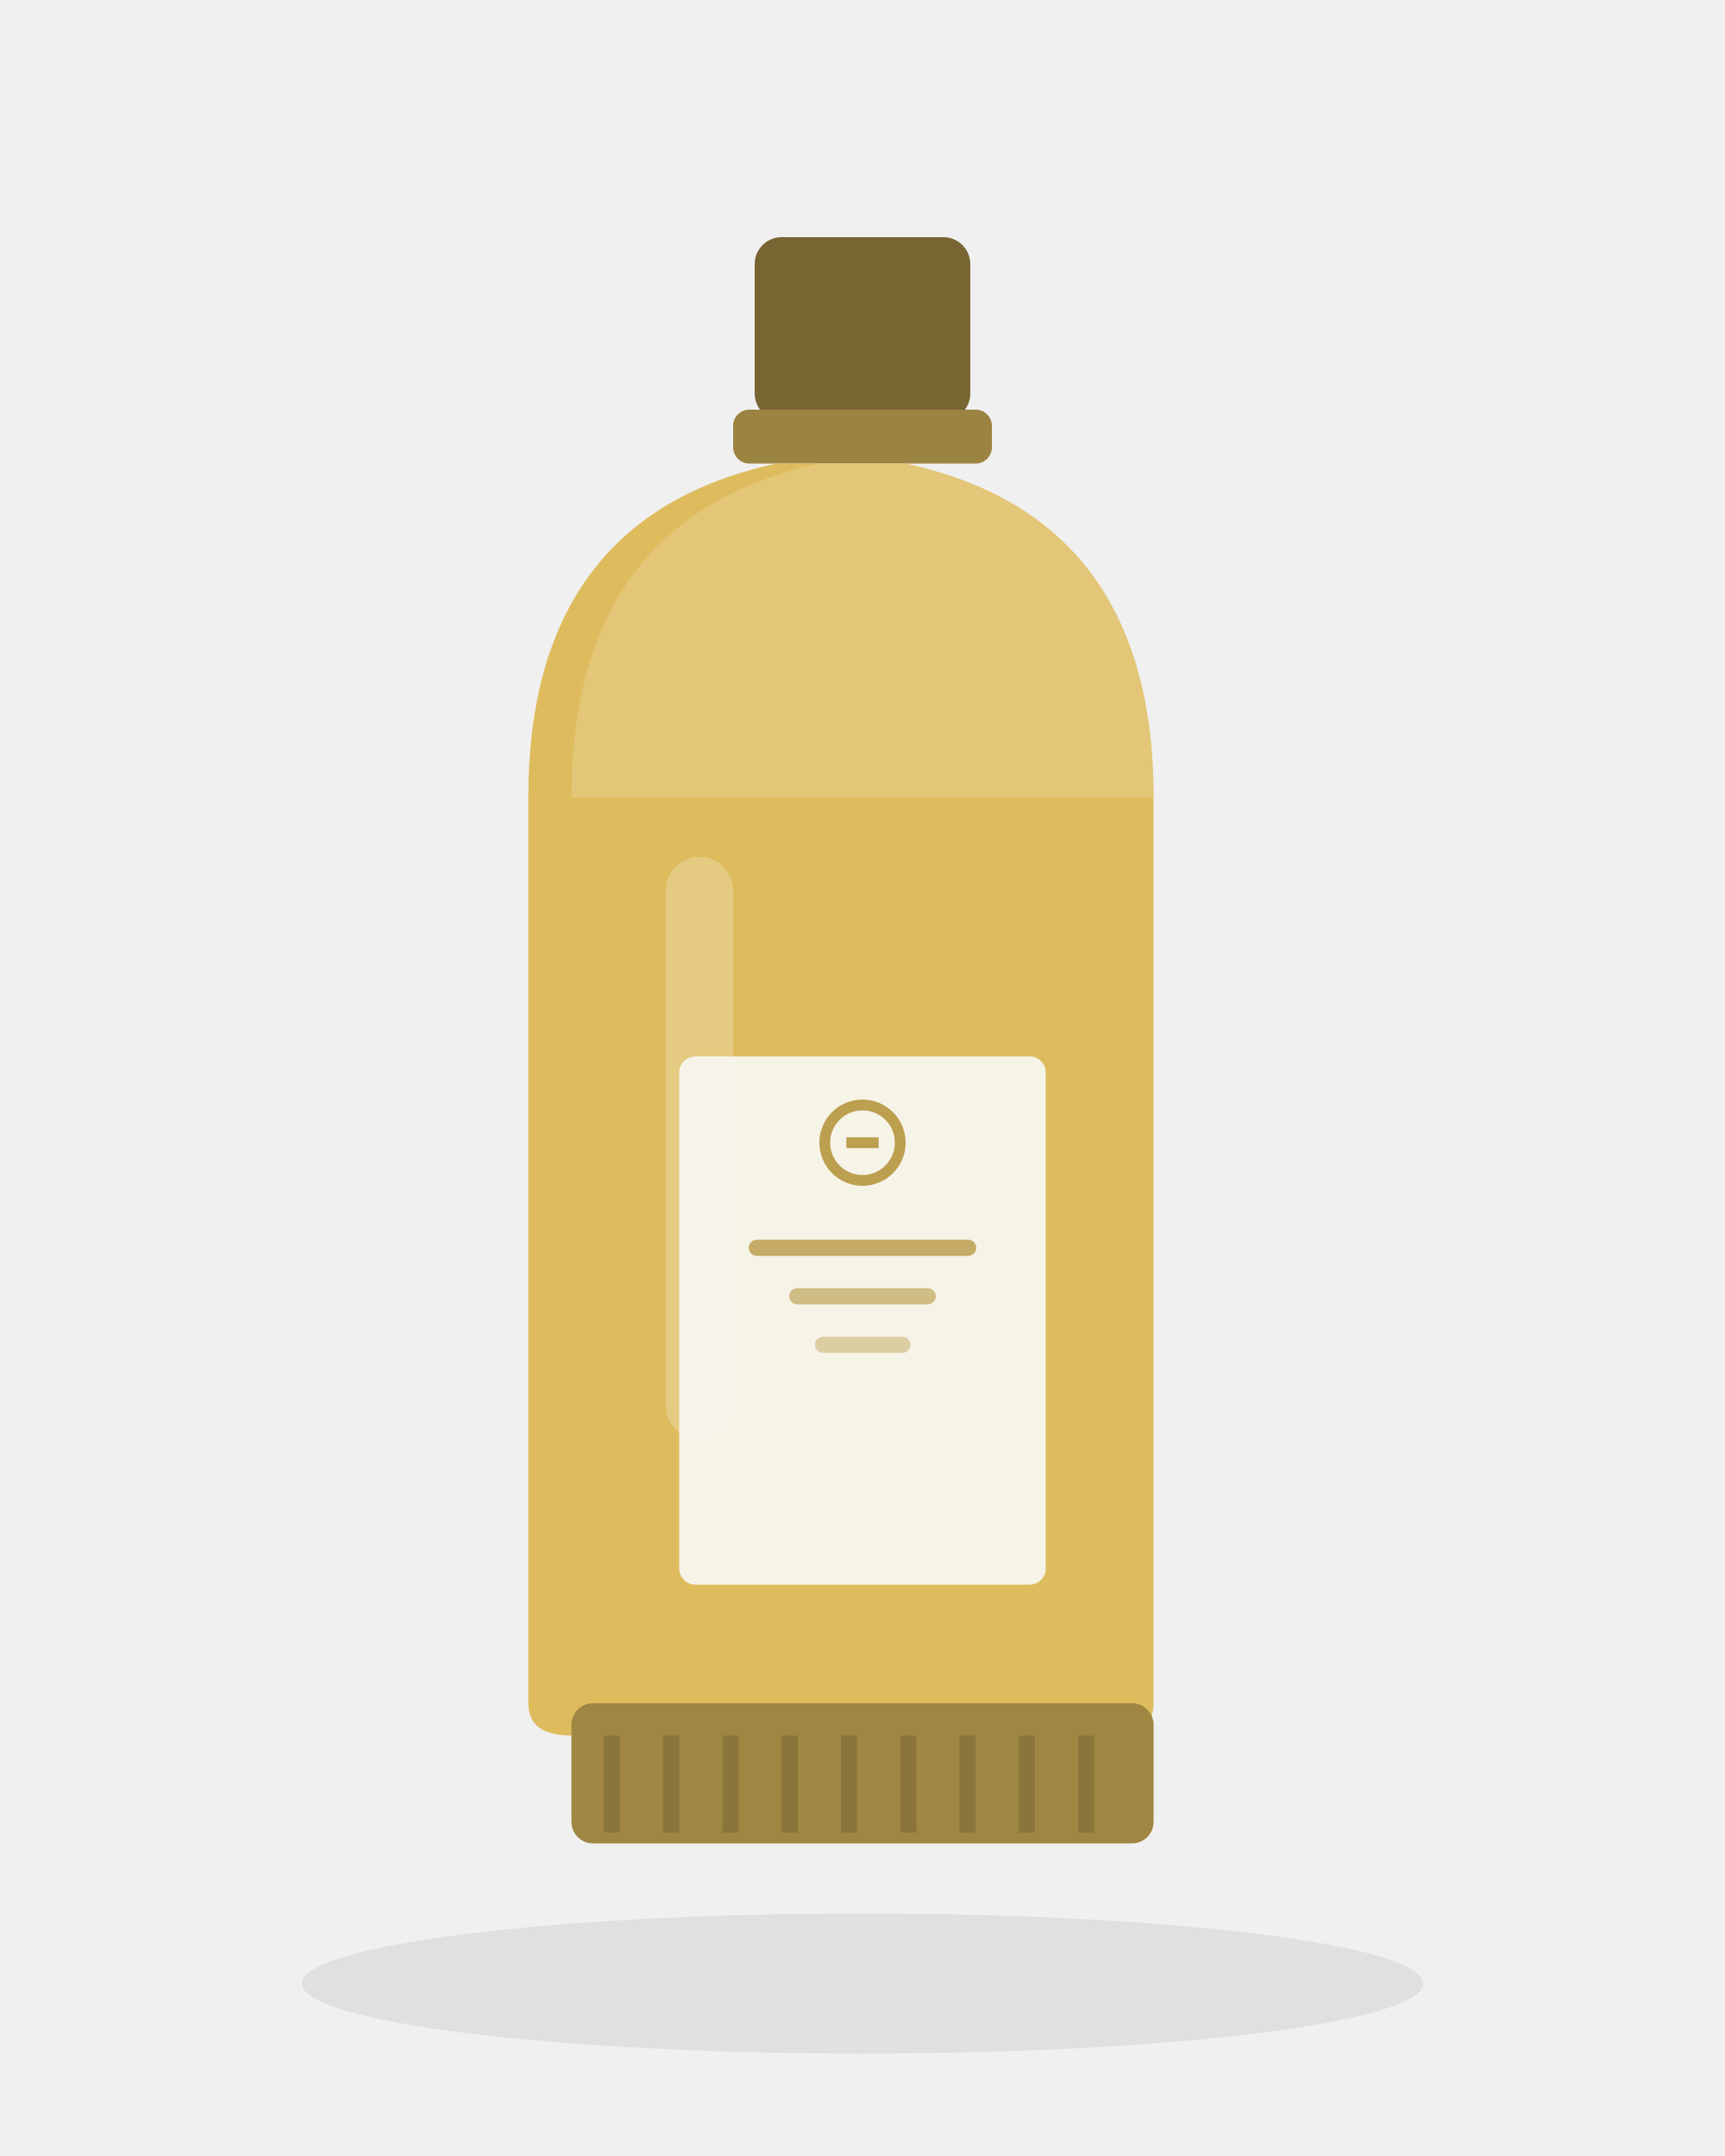
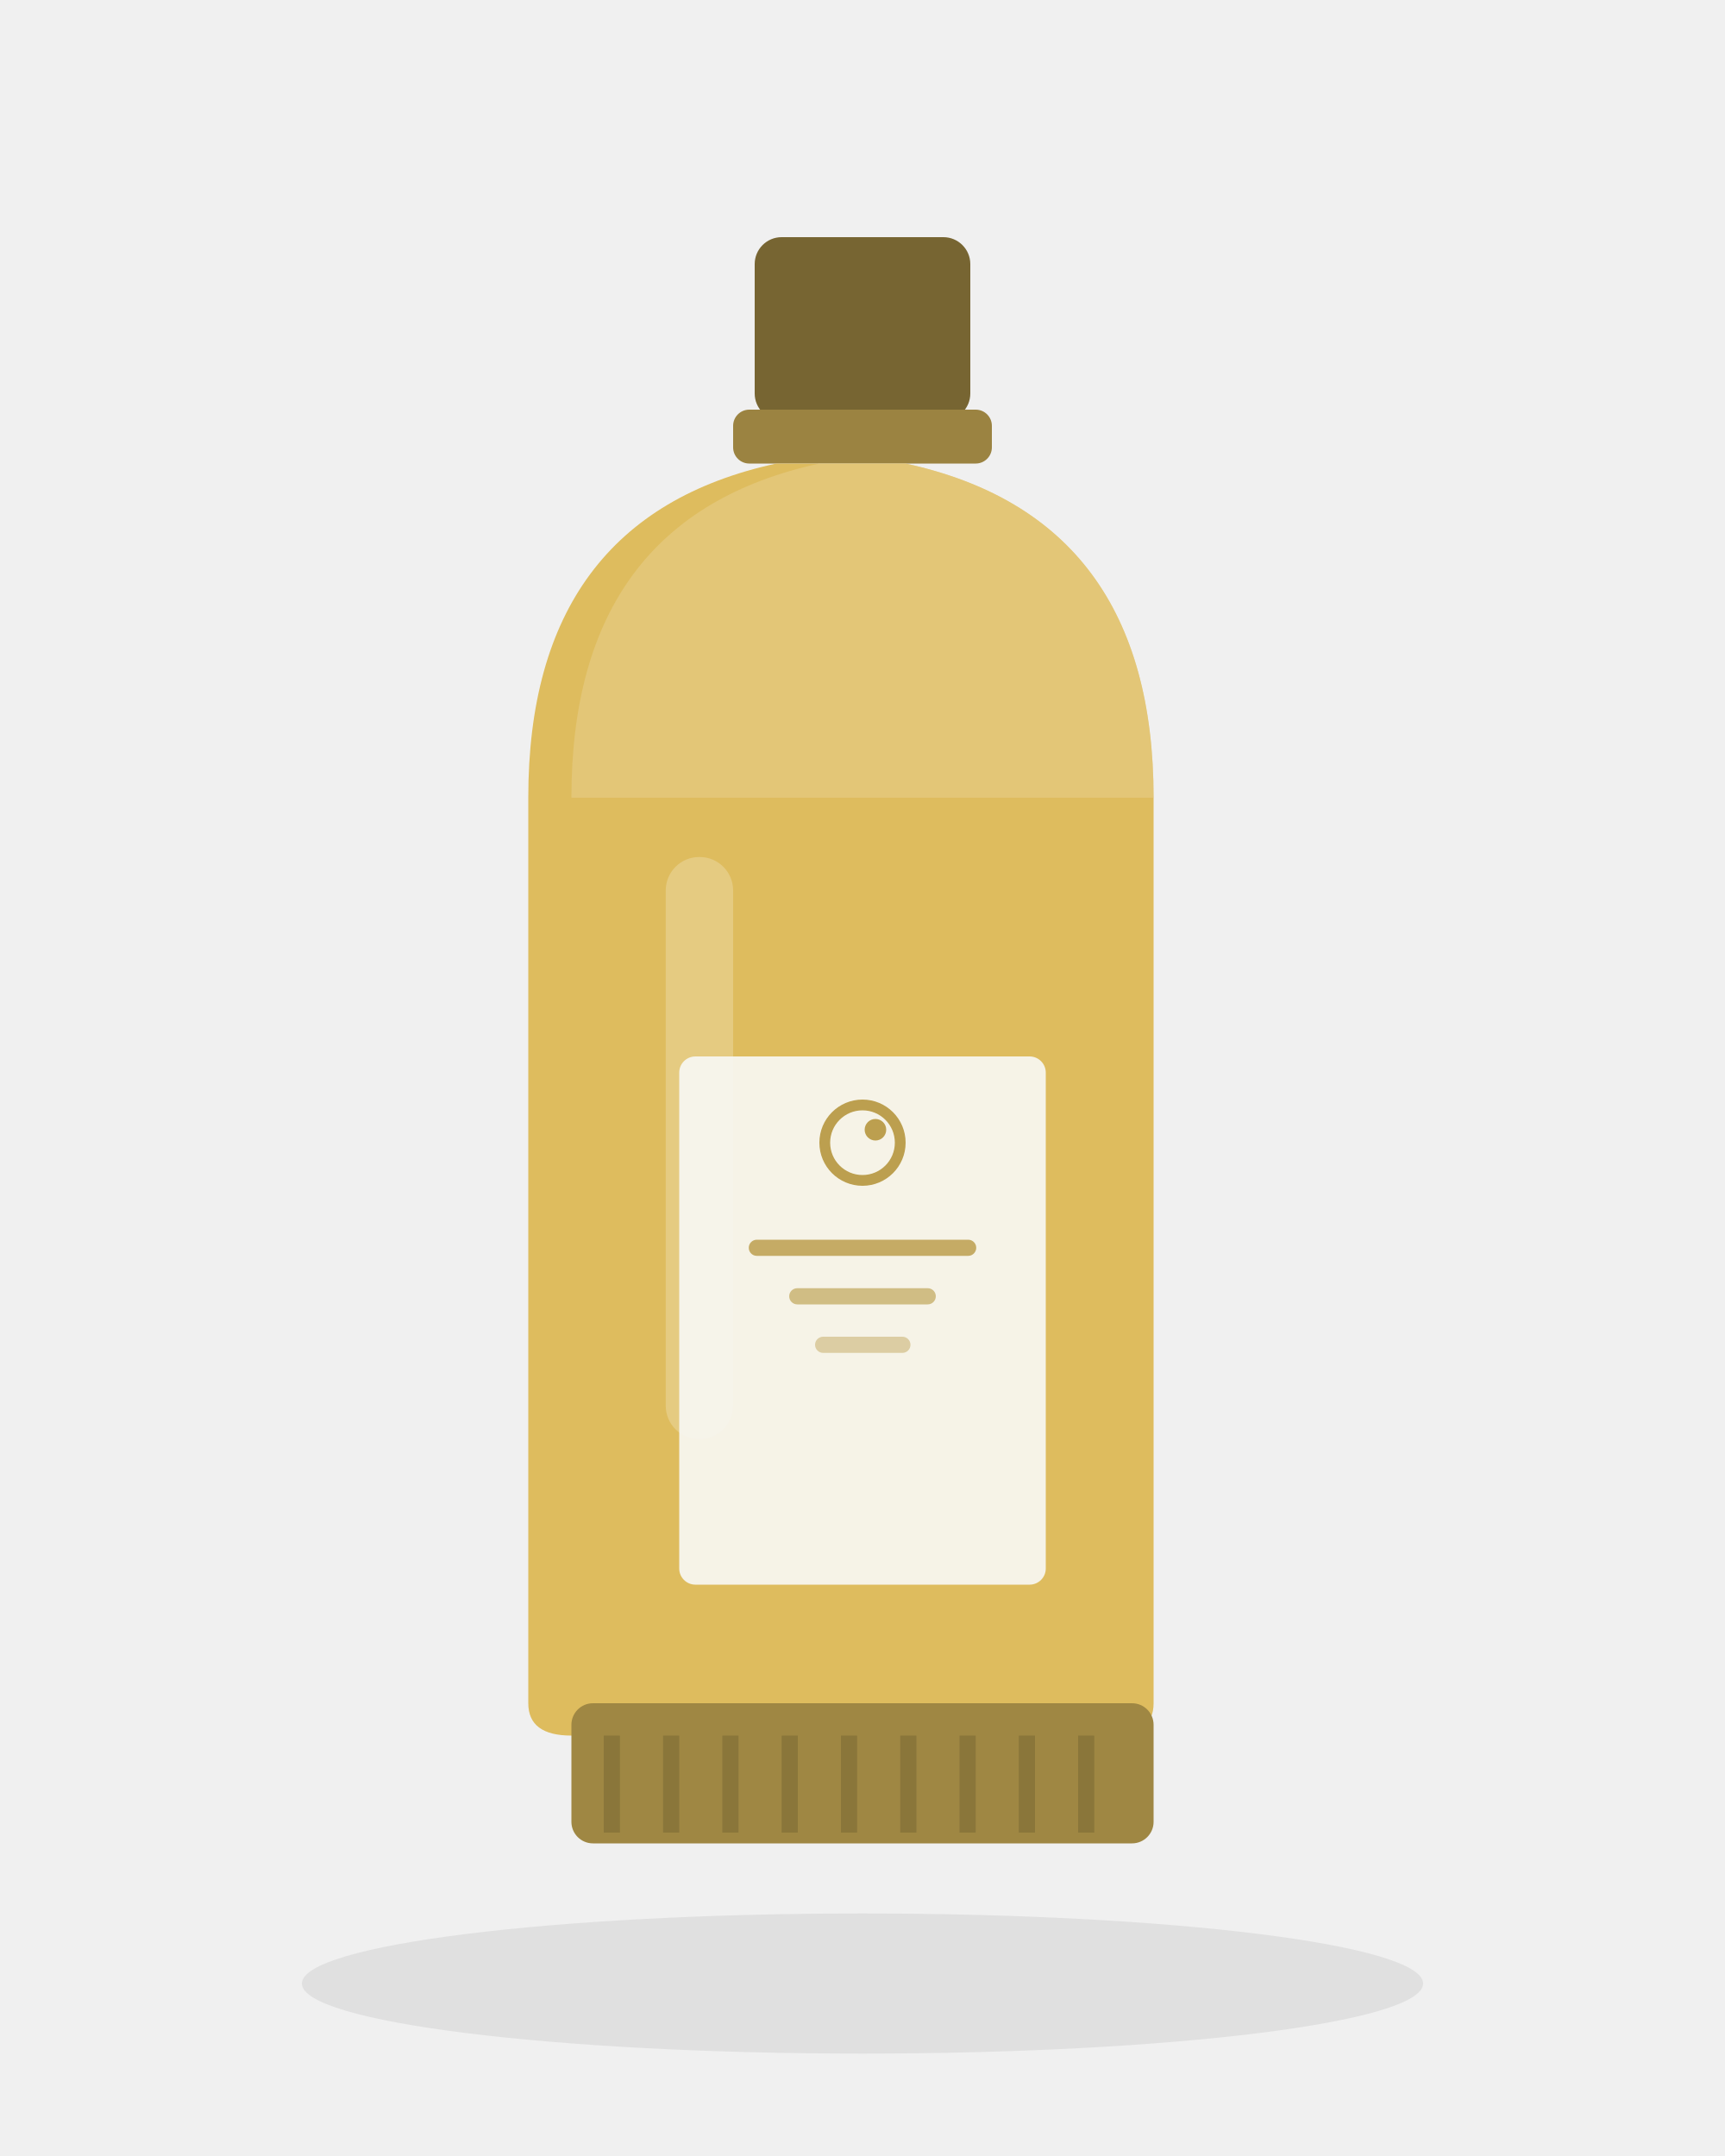
<svg xmlns="http://www.w3.org/2000/svg" viewBox="0 0 320 400" width="320" height="400" role="img" aria-labelledby="t">
  <ellipse cx="160" cy="368" rx="104" ry="13" fill="#000" opacity=".07" />
  <rect x="140" y="44" width="40" height="34" rx="5" fill="#776532" />
  <rect x="136" y="76" width="48" height="10" rx="3" fill="#9b8341" />
  <path d="M152 86 h16 q46 10 46 62 v168 q0 6 -8 6 h-100 q-8 0 -8 -6 V148 q0 -52 46 -62 Z" fill="#DEBC5E" />
  <path d="M152 86 h16 q46 10 46 62 h-108 q0 -52 46 -62 Z" fill="#e9d294" opacity=".45" />
  <rect x="123.5" y="159.0" width="12.5" height="108.0" rx="6.2" fill="#fff" opacity=".22" />
  <rect x="126" y="196" width="68" height="98" rx="3" fill="#F7F6F1" opacity=".93" />
  <circle cx="160" cy="212" r="7" fill="none" stroke="#bc9f4f" stroke-width="2" />
-   <rect x="157" y="211" width="6" height="2" fill="#bc9f4f" />
+   <circle cx="162.4" cy="209.6" r="2" fill="#bc9f4f" />
  <rect x="138.9" y="230" width="42.2" height="3" rx="1.5" fill="#bc9f4f" opacity="0.85" />
  <rect x="146.4" y="239" width="27.2" height="3" rx="1.5" fill="#bc9f4f" opacity="0.65" />
  <rect x="151.2" y="248" width="17.7" height="3" rx="1.5" fill="#bc9f4f" opacity="0.45" />
  <rect x="106" y="316" width="108" height="26" rx="4" fill="#9f8743" />
  <rect x="112" y="322" width="3" height="18" fill="#000" opacity=".13" />
  <rect x="123" y="322" width="3" height="18" fill="#000" opacity=".13" />
  <rect x="134" y="322" width="3" height="18" fill="#000" opacity=".13" />
  <rect x="145" y="322" width="3" height="18" fill="#000" opacity=".13" />
  <rect x="156" y="322" width="3" height="18" fill="#000" opacity=".13" />
  <rect x="167" y="322" width="3" height="18" fill="#000" opacity=".13" />
  <rect x="178" y="322" width="3" height="18" fill="#000" opacity=".13" />
  <rect x="189" y="322" width="3" height="18" fill="#000" opacity=".13" />
  <rect x="200" y="322" width="3" height="18" fill="#000" opacity=".13" />
</svg>
